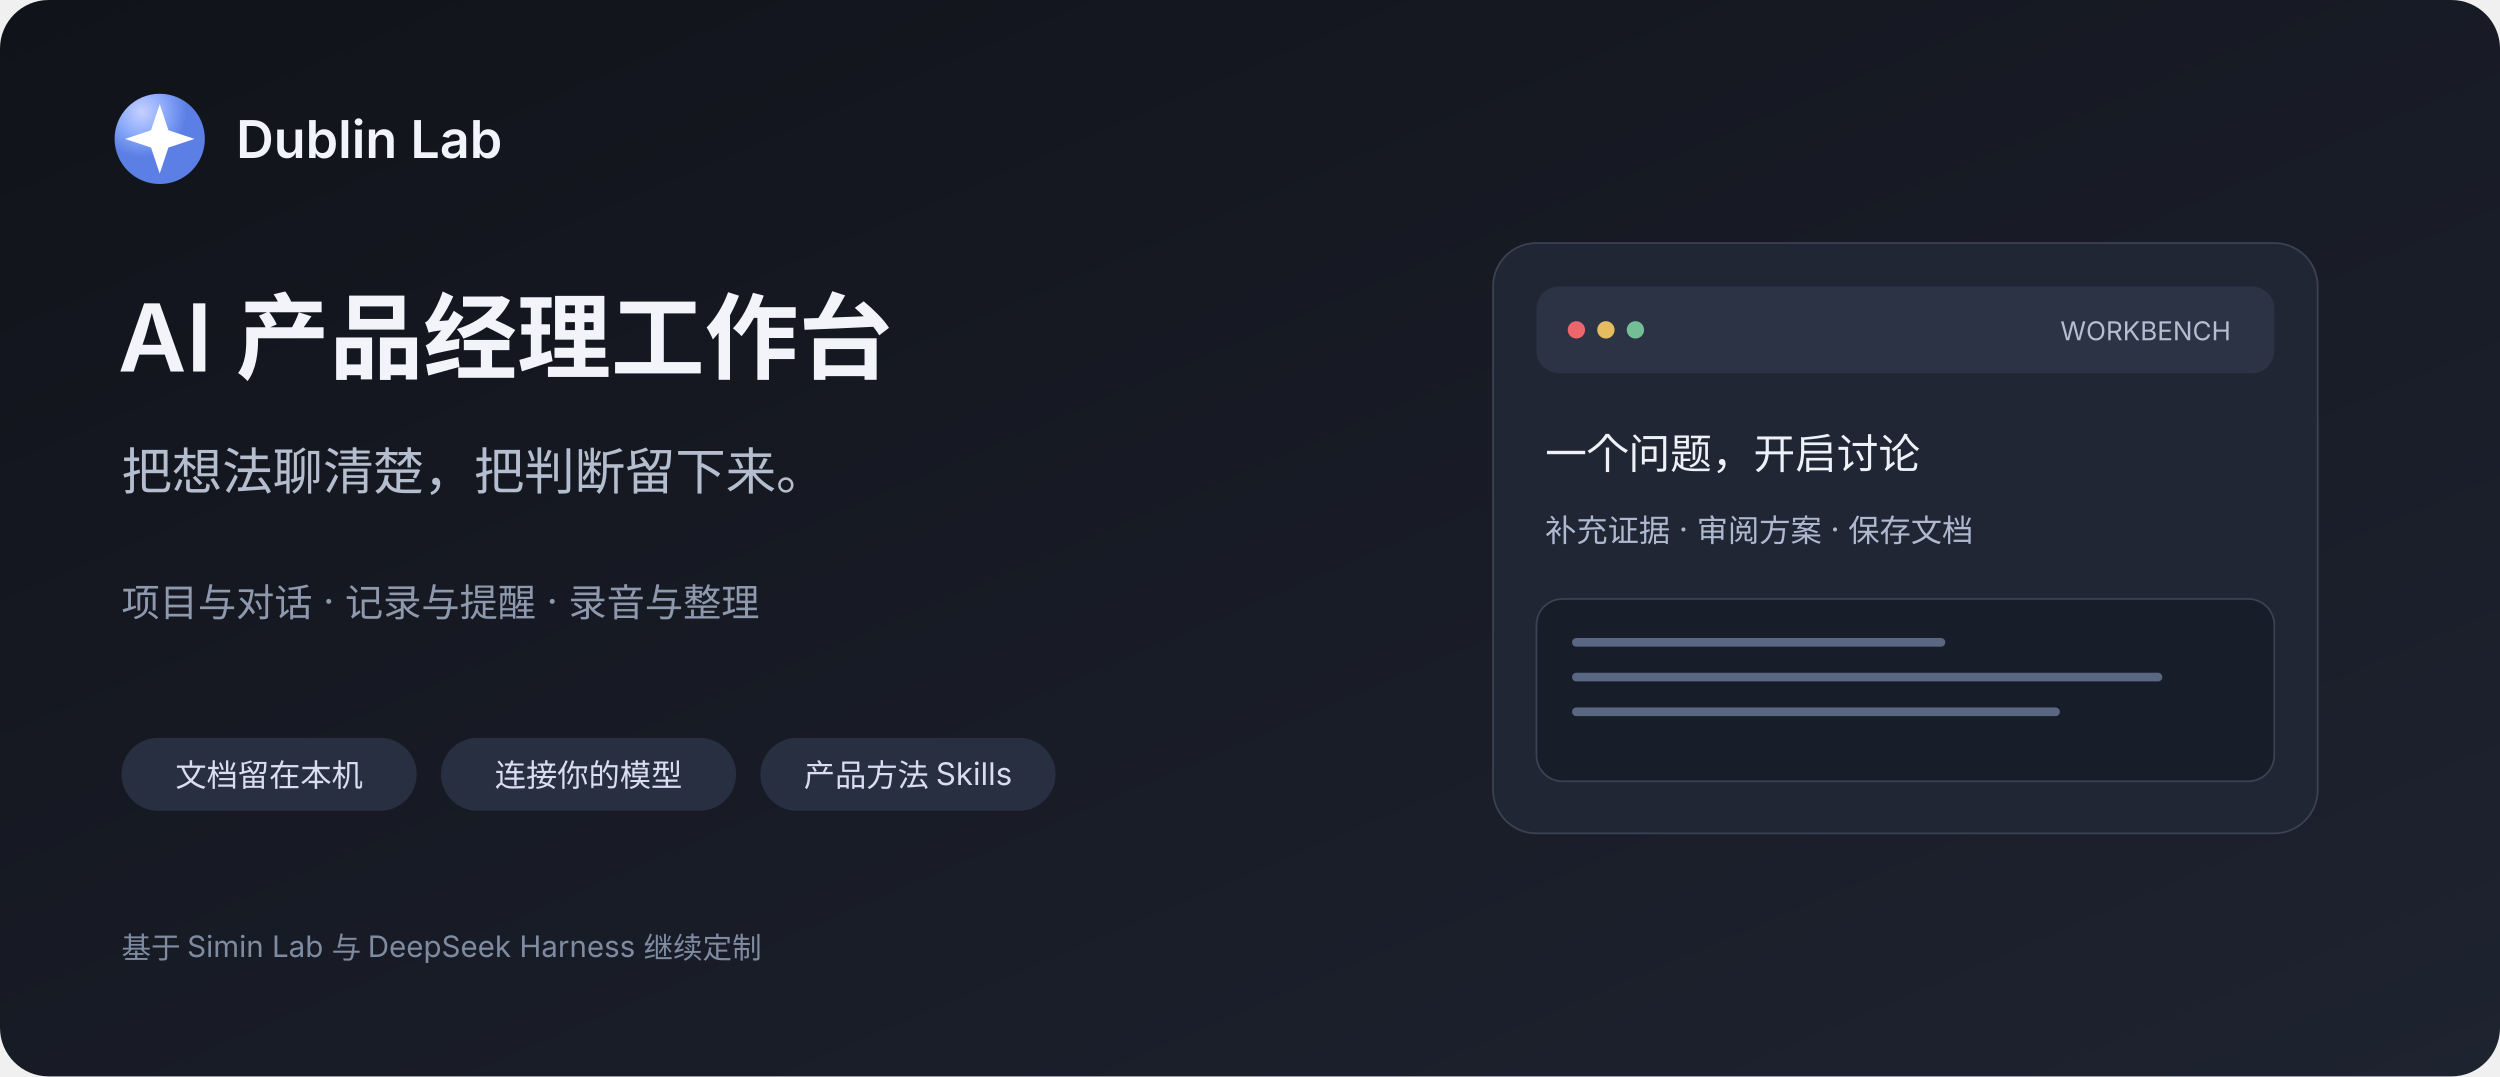
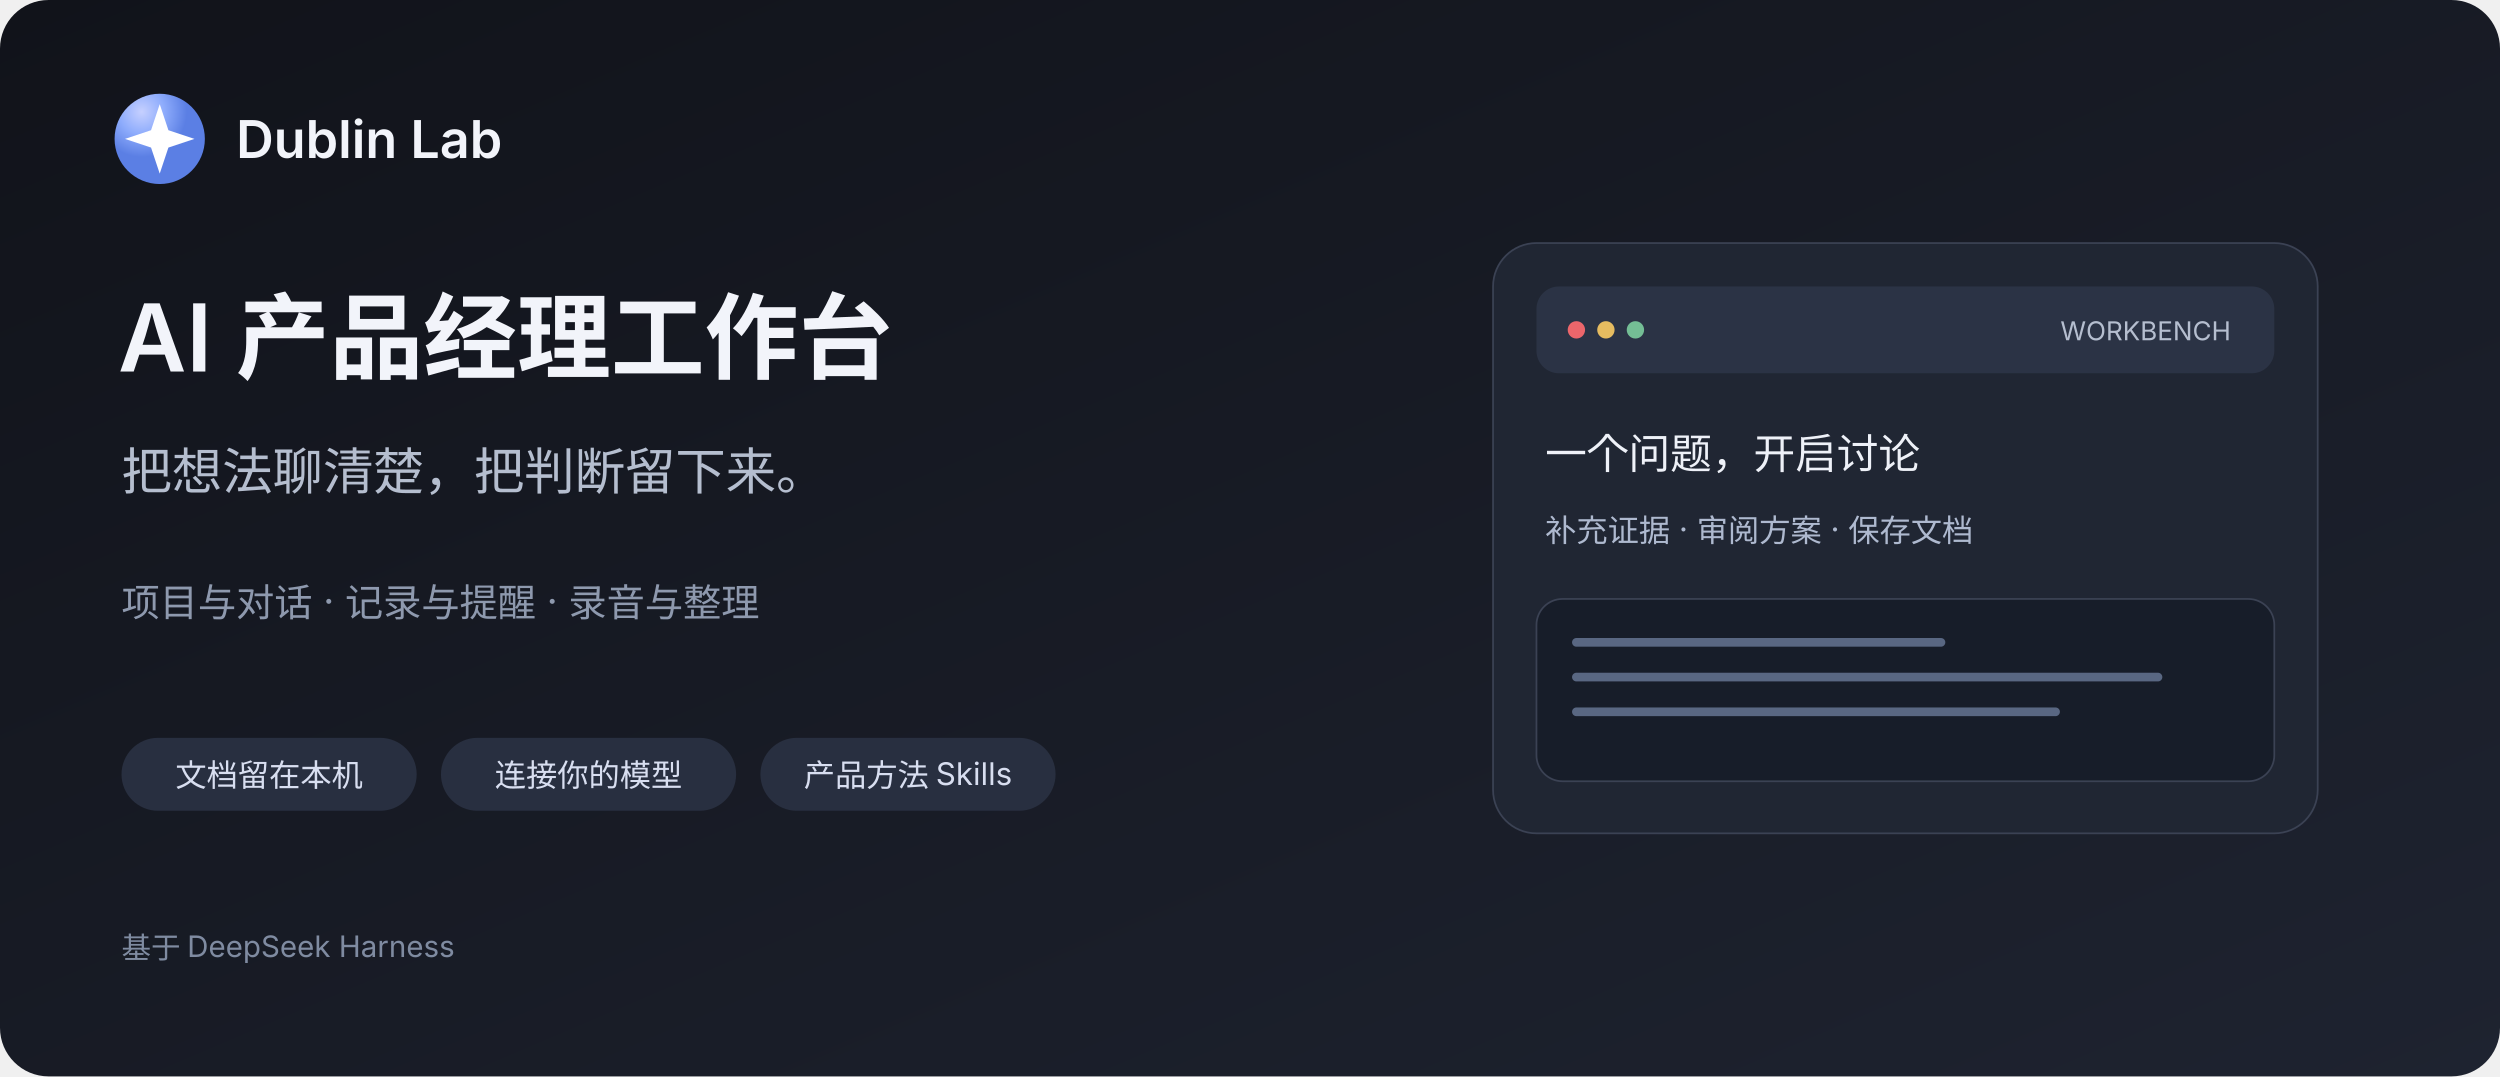
<svg xmlns="http://www.w3.org/2000/svg" width="1440" height="620" viewBox="0 0 1440 620" role="img" aria-labelledby="title desc">
  <defs>
    <radialGradient id="orb" cx="30%" cy="20%">
      <stop stop-color="#c6d0ff" />
      <stop offset=".5" stop-color="#8eacfc" />
      <stop offset="1" stop-color="#5b7fe4" />
    </radialGradient>
    <linearGradient id="bg" x2="1" y2="1">
      <stop stop-color="#11131a" />
      <stop offset="1" stop-color="#1e2330" />
    </linearGradient>
  </defs>
  <rect width="1440" height="620" rx="28" fill="url(#bg)" />
  <g font-family="-apple-system,BlinkMacSystemFont,'PingFang SC','Microsoft YaHei',sans-serif">
    <circle cx="92" cy="80" r="26" fill="url(#orb)" />
    <path d="m92 60 5 15 15 5-15 5-5 15-5-15-15-5 15-5z" fill="white" />
    <text x="136" y="91" font-size="30" font-weight="600" fill="#f2f4fa">Dublin Lab</text>
    <text x="68" y="214" font-size="54" font-weight="600" fill="#f2f4fa">AI 产品经理工作台</text>
    <text x="70" y="282" font-size="29" fill="#b5becf">把想法聊清楚，把判断留下来。</text>
    <text x="70" y="355" font-size="22" fill="#8e99ae">项目与对话 · 记录与提醒 · 录音与整理</text>
    <rect x="70" y="425" width="170" height="42" rx="21" fill="#282f40" />
    <text x="155" y="453" text-anchor="middle" fill="#d8def0" font-size="18">文档留在本机</text>
    <rect x="254" y="425" width="170" height="42" rx="21" fill="#282f40" />
    <text x="339" y="453" text-anchor="middle" fill="#d8def0" font-size="18">连接你的模型</text>
    <rect x="438" y="425" width="170" height="42" rx="21" fill="#282f40" />
    <text x="523" y="453" text-anchor="middle" fill="#d8def0" font-size="18">产品方法 Skills</text>
    <g transform="translate(860 140)">
      <rect width="475" height="340" rx="25" fill="#202633" stroke="#3b4254" />
      <rect x="25" y="25" width="425" height="50" rx="13" fill="#2b3345" />
      <circle cx="48" cy="50" r="5" fill="#ec666b" />
      <circle cx="65" cy="50" r="5" fill="#e6bc60" />
      <circle cx="82" cy="50" r="5" fill="#74be95" />
      <text x="425" y="56" text-anchor="end" font-size="15" fill="#b5becf">WORKBENCH</text>
      <text x="30" y="130" fill="#eef1f8" font-size="24">一个问题，开启讨论</text>
      <text x="30" y="172" fill="#aeb9cf" font-size="18">补充证据 · 审阅方案 · 保存文档</text>
      <rect x="25" y="205" width="425" height="105" rx="15" fill="#171d29" stroke="#3b4254" />
      <path d="M48 230h210m-210 20h335m-335 20h276" fill="none" stroke="#596782" stroke-width="5" stroke-linecap="round" />
    </g>
-     <text x="70" y="552" font-size="17" fill="#7f8ba1">基于 Simin Lab 与 DeepSeek Harness 继续定制</text>
+     <text x="70" y="552" font-size="17" fill="#7f8ba1">基于 DeepSeek Harness</text>
  </g>
</svg>
